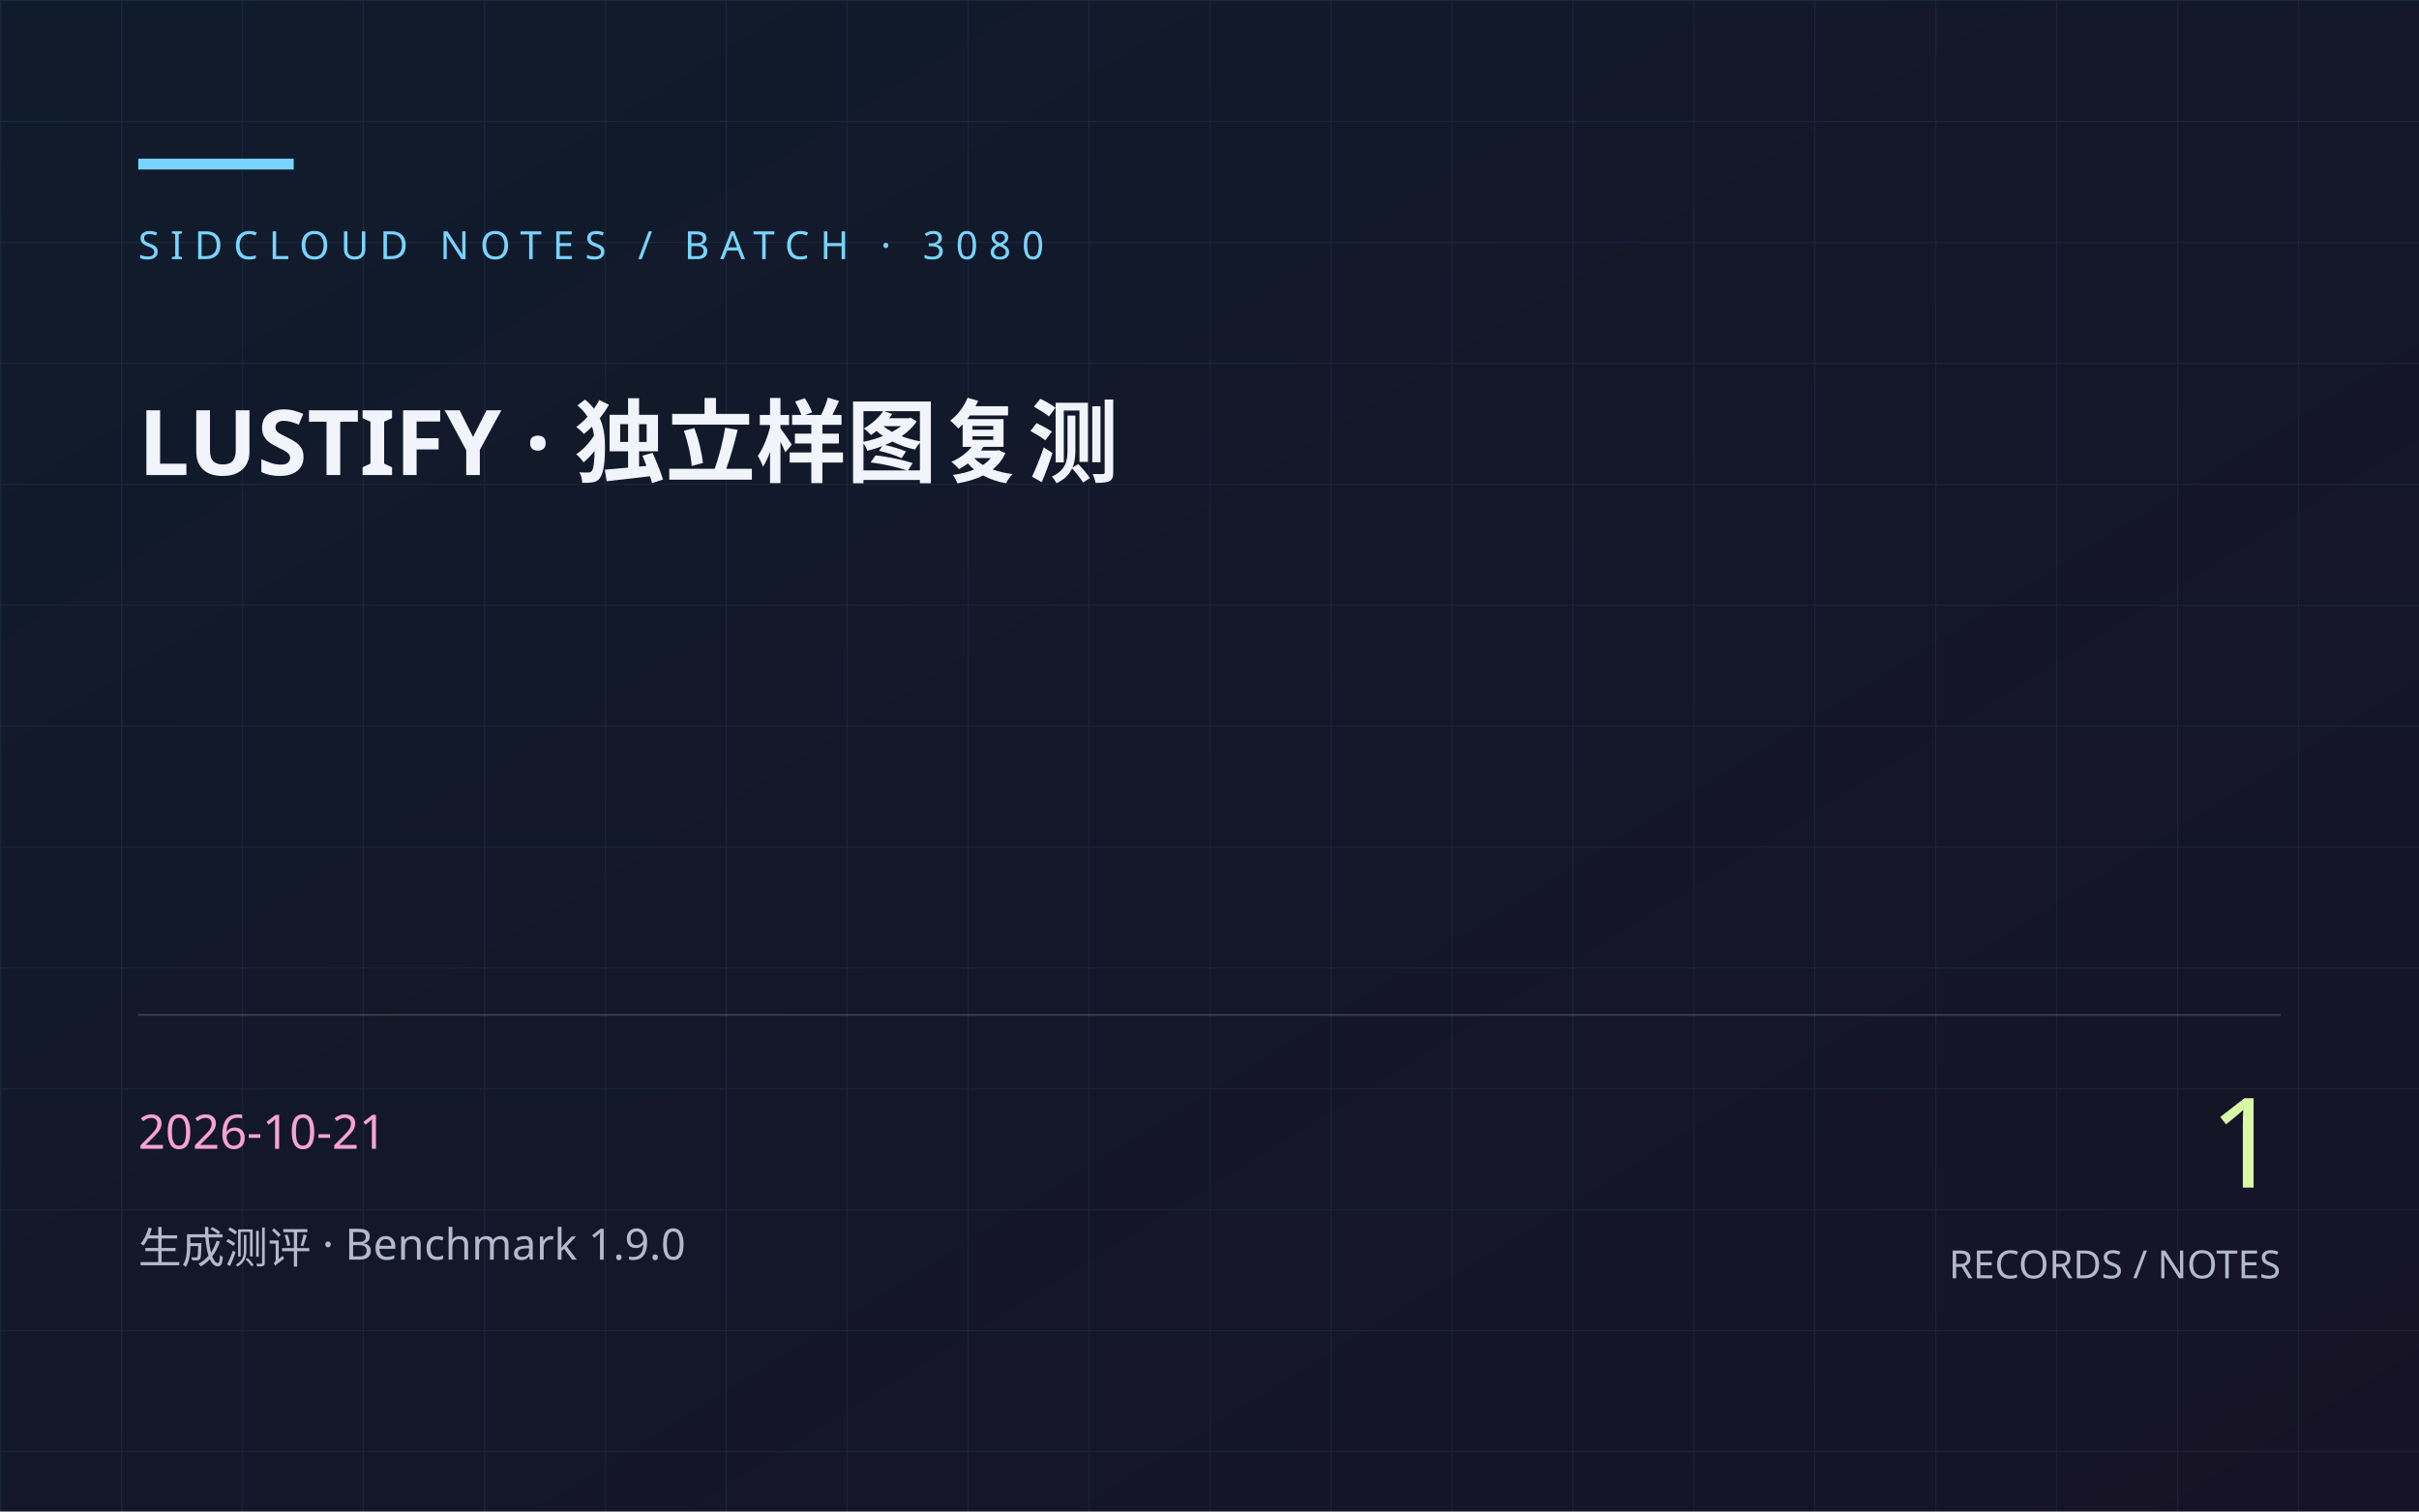
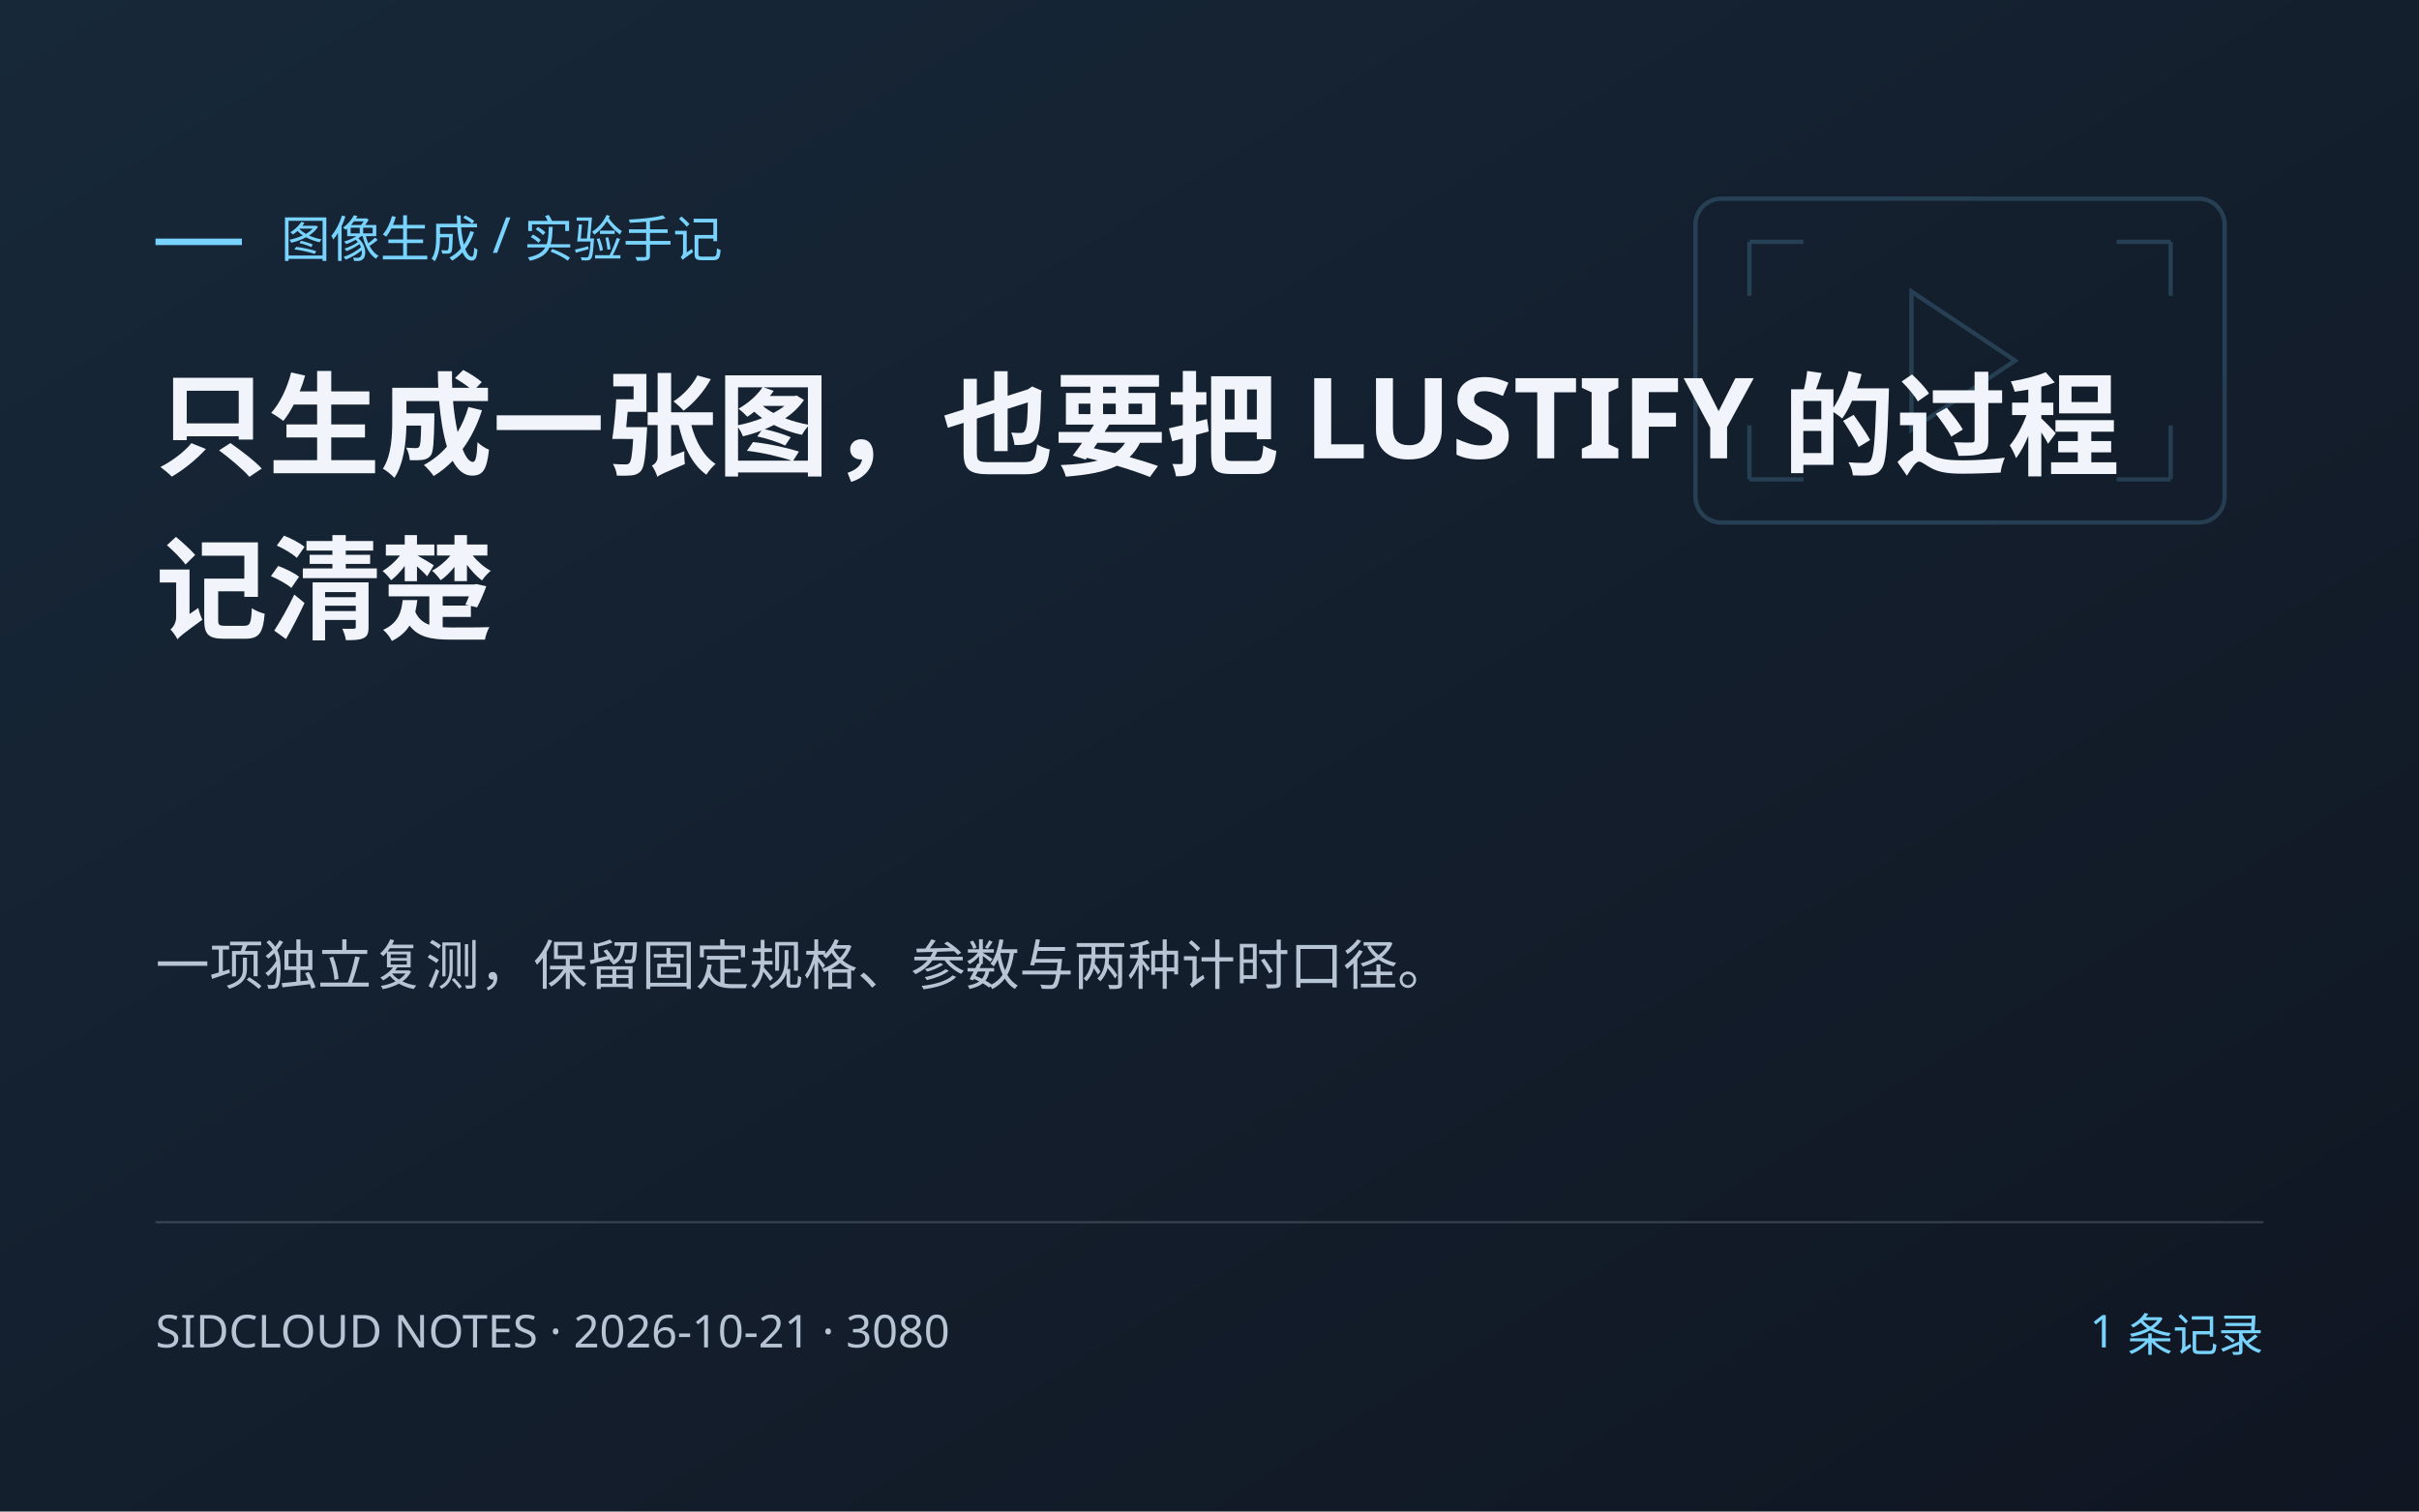
<svg xmlns="http://www.w3.org/2000/svg" width="1120" height="700" viewBox="0 0 1120 700">
  <defs>
    <linearGradient id="bg" x2="1" y2="1">
-       <stop stop-color="#101c2c" />
-       <stop offset="1" stop-color="#171326" />
+       <stop stop-color="#172839" />
+       <stop offset="1" stop-color="#101622" />
    </linearGradient>
-     <pattern id="grid" width="56" height="56" patternUnits="userSpaceOnUse">
-       <path d="M56 0H0V56" fill="none" stroke="#78d4ff" stroke-opacity=".07" />
-     </pattern>
  </defs>
  <rect width="1120" height="700" fill="url(#bg)" />
-   <rect width="1120" height="700" fill="url(#grid)" />
-   <path d="M64 76h72" stroke="#78d4ff" stroke-width="5" />
-   <text x="64" y="120" fill="#78d4ff" font-size="18" letter-spacing="5" font-family="system-ui,sans-serif">SIDCLOUD NOTES / BATCH · 3080</text>
-   <text x="64" y="220" fill="#f2f4fb" font-size="42" font-weight="600" font-family="system-ui,'Microsoft YaHei',sans-serif">LUSTIFY · 独立样图复测</text>
-   <path d="M64 470h992" stroke="#ffffff" stroke-opacity=".14" />
-   <text x="64" y="532" fill="#f7a2d3" font-size="22" font-family="system-ui,sans-serif">2026-10-21</text>
-   <text x="64" y="585" fill="#b2b9cb" font-size="20" font-family="system-ui,'Microsoft YaHei',sans-serif">生成测评 · Benchmark 1.9.0</text>
-   <text x="1056" y="550" text-anchor="end" fill="#d7f9a7" font-size="58" font-family="system-ui,sans-serif">1</text>
-   <text x="1056" y="592" text-anchor="end" fill="#b2b9cb" font-size="18" font-family="system-ui,sans-serif">RECORDS / NOTES</text>
+   <g fill="none" stroke="#78d4ff" stroke-width="2" opacity=".18">
+     <rect x="785" y="92" width="245" height="150" rx="12" />
+     <path d="M810 112h25m-25 0v25M1005 112h-25m25 0v25M810 222h25m-25 0v-25M1005 222h-25m25 0v-25M885 135l48 32-48 32z" />
+   </g>
+   <path d="M72 112h40" stroke="#78d4ff" stroke-width="3" />
+   <text x="130" y="119" fill="#78d4ff" font-size="23" font-family="system-ui,'Microsoft YaHei',sans-serif">图像生成 / 实验手记</text>
+   <text x="72" y="216" fill="#f2f4fb" font-size="52" font-weight="700" font-family="'Microsoft YaHei',system-ui,sans-serif">只生成一张图，也要把 LUSTIFY 的过程</text>
+   <text x="72" y="292" fill="#f2f4fb" font-size="52" font-weight="700" font-family="'Microsoft YaHei',system-ui,sans-serif">记清楚</text>
+   <text x="72" y="456" fill="#b7c4d4" font-size="25" font-family="'Microsoft YaHei',system-ui,sans-serif">一项独立复测，保留固定规格、参数与两种计时口径。</text>
+   <path d="M72 566h976" stroke="#b7c4d4" stroke-opacity=".22" />
+   <text x="72" y="624" fill="#b7c4d4" font-size="21" font-family="system-ui,sans-serif">SIDCLOUD NOTES · 2026-10-21 · 3080</text>
+   <text x="1048" y="624" text-anchor="end" fill="#78d4ff" font-size="21" font-family="system-ui,'Microsoft YaHei',sans-serif">1 条记录</text>
</svg>
